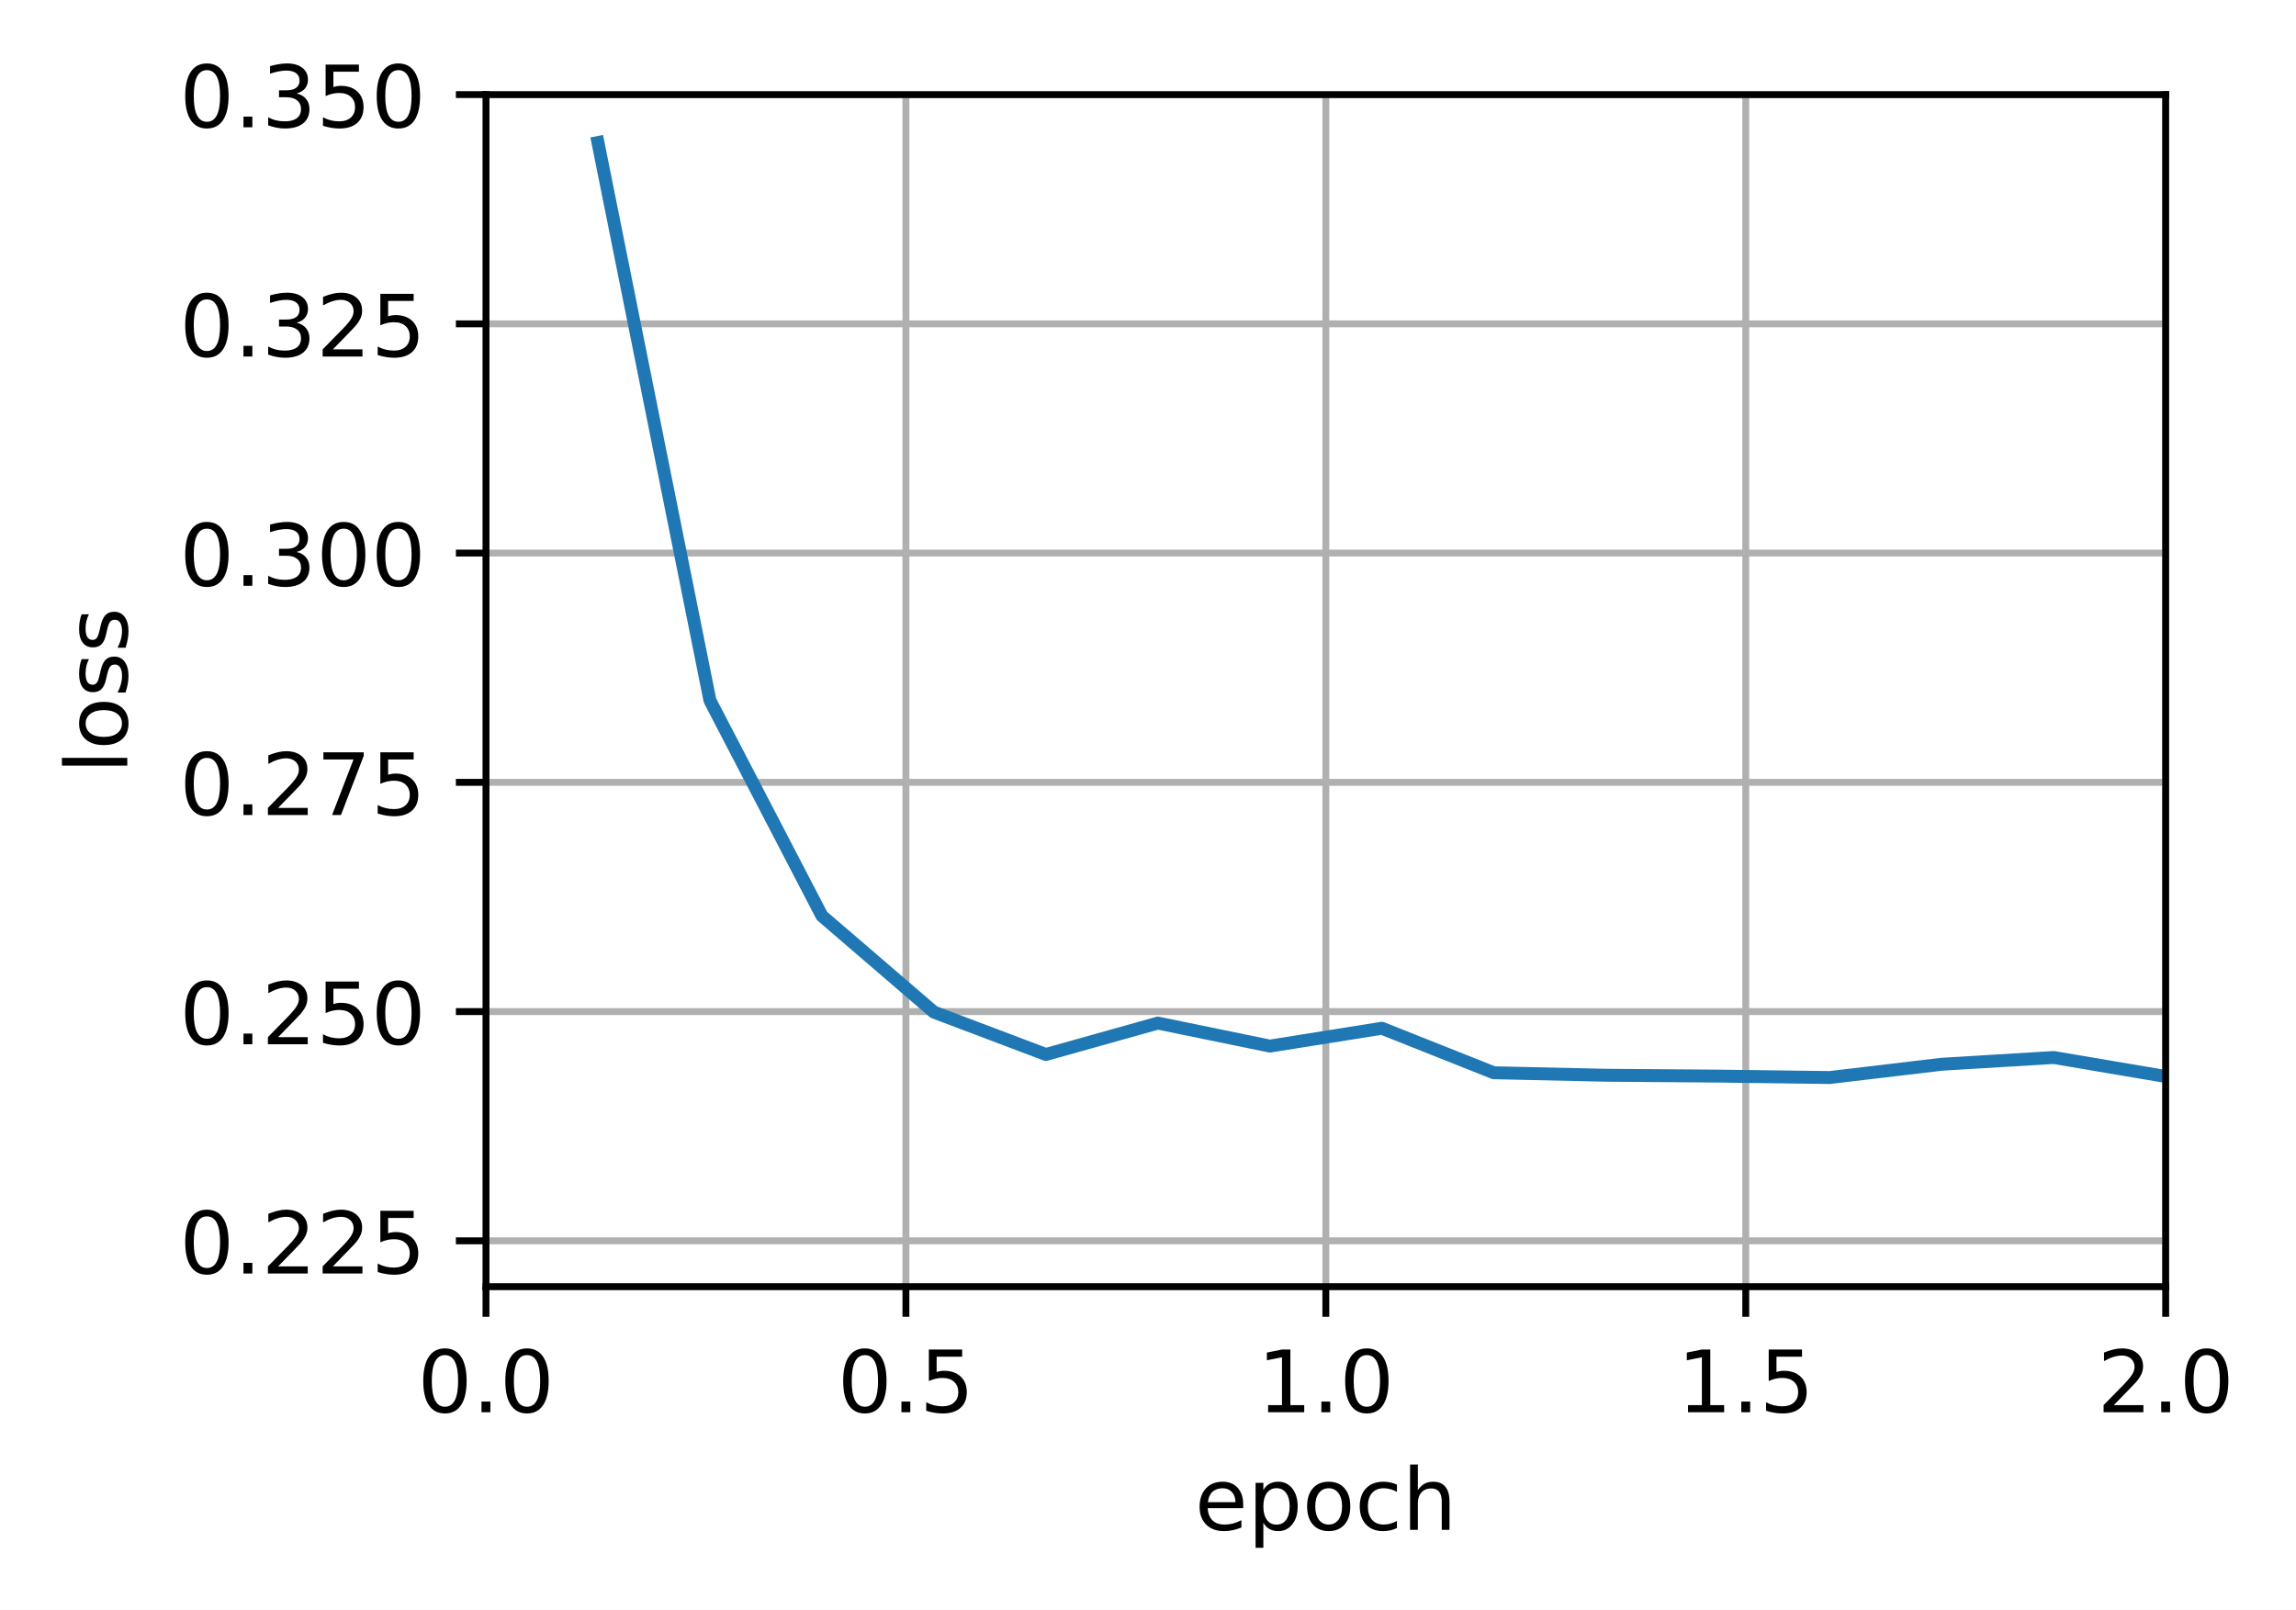
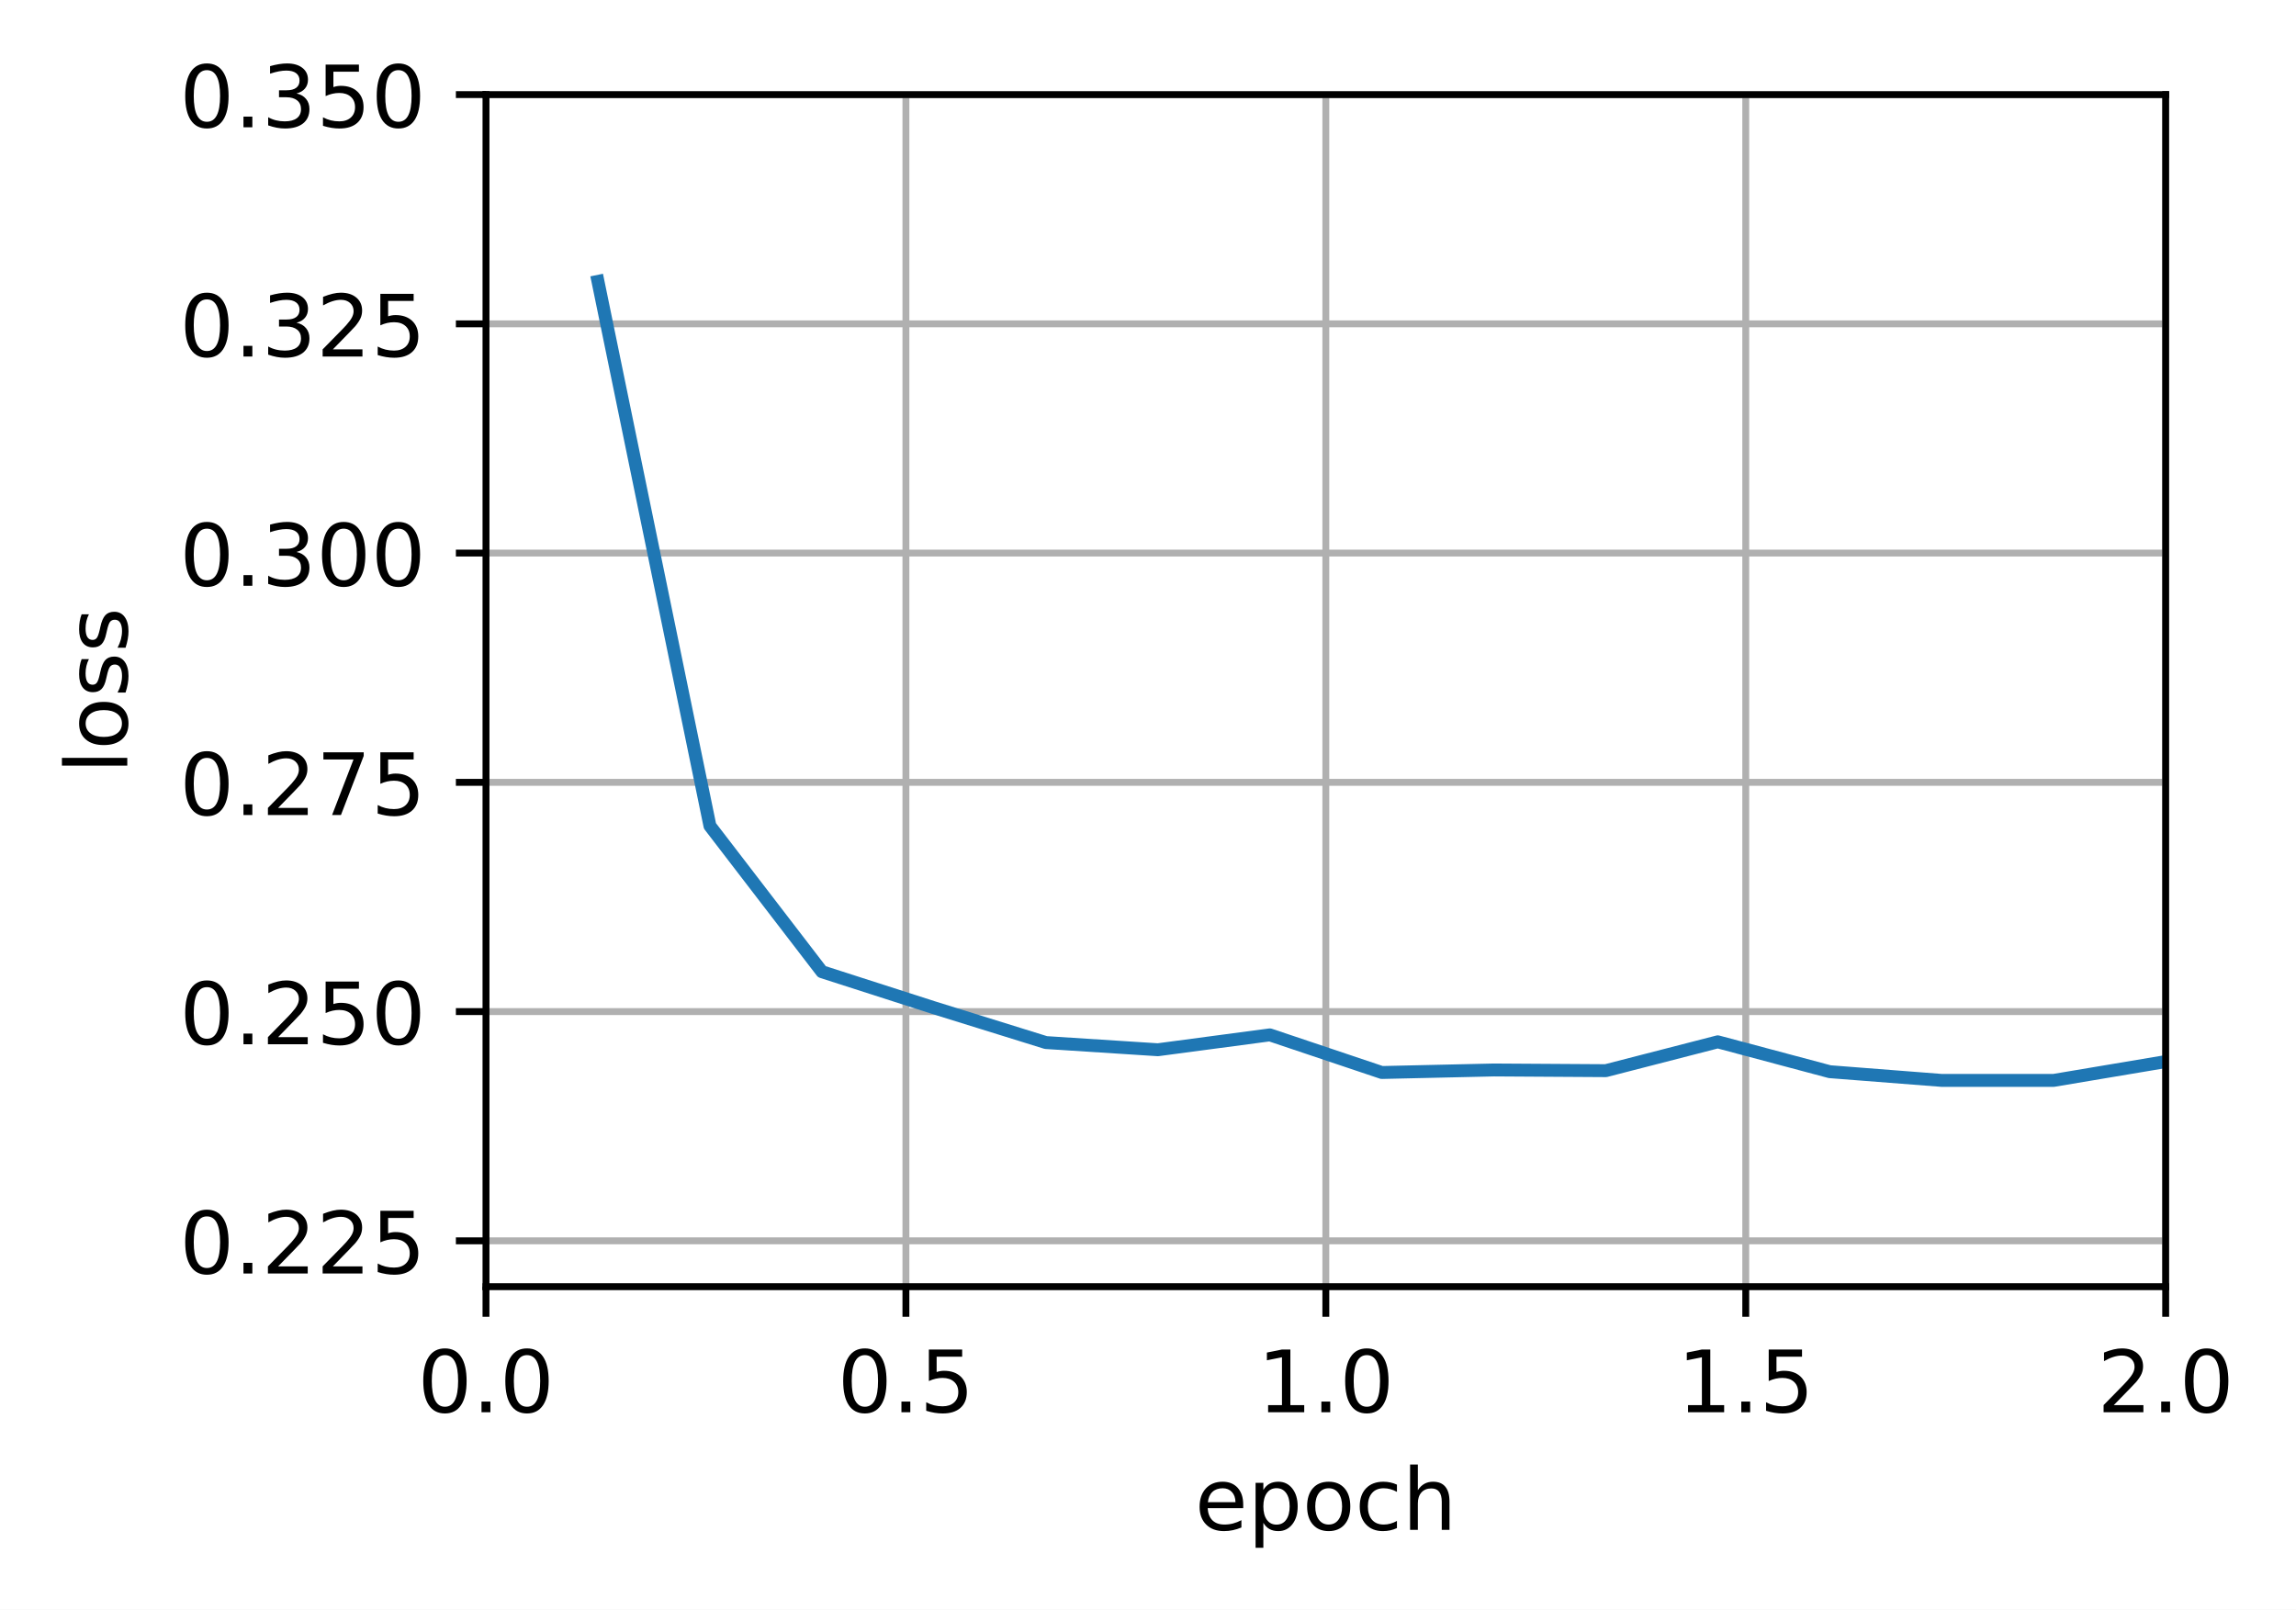
<svg xmlns="http://www.w3.org/2000/svg" xmlns:xlink="http://www.w3.org/1999/xlink" width="266.958pt" height="187.155pt" viewBox="0 0 266.958 187.155" version="1.1">
  <defs>
    <style type="text/css">*{stroke-linejoin: round; stroke-linecap: butt}</style>
  </defs>
  <g id="figure_1">
    <g id="patch_1">
      <path d="M -0 187.155  L 266.958 187.155  L 266.958 -0  L -0 -0  z " style="fill: #ffffff" />
    </g>
    <g id="axes_1">
      <g id="patch_2">
        <path d="M 56.506 149.599  L 251.806 149.599  L 251.806 10.999  L 56.506 10.999  z " style="fill: #ffffff" />
      </g>
      <g id="matplotlib.axis_1">
        <g id="xtick_1">
          <g id="line2d_1">
-             <path d="M 56.506 149.599  L 56.506 10.999  " clip-path="url(#p73927c18d0)" style="fill: none; stroke: #b0b0b0; stroke-width: 0.8; stroke-linecap: square" />
+             <path d="M 56.506 149.599  L 56.506 10.999  " clip-path="url(#pd1c2c50eec)" style="fill: none; stroke: #b0b0b0; stroke-width: 0.8; stroke-linecap: square" />
          </g>
          <g id="line2d_2">
            <defs>
-               <path id="m3696699b40" d="M 0 0  L 0 3.5  " style="stroke: #000000; stroke-width: 0.8" />
-             </defs>
-             <g>
-               <use xlink:href="#m3696699b40" x="56.506" y="149.599" style="stroke: #000000; stroke-width: 0.8" />
+               <path id="m12f8198a72" d="M 0 0  L 0 3.5  " style="stroke: #000000; stroke-width: 0.8" />
+             </defs>
+             <g>
+               <use xlink:href="#m12f8198a72" x="56.506" y="149.599" style="stroke: #000000; stroke-width: 0.8" />
            </g>
          </g>
          <g id="text_1">
            <g transform="translate(48.55469 164.1977) scale(0.1 -0.1)">
              <defs>
                <path id="DejaVuSans-30" d="M 2034 4250  Q 1547 4250 1301 3770  Q 1056 3291 1056 2328  Q 1056 1369 1301 889  Q 1547 409 2034 409  Q 2525 409 2770 889  Q 3016 1369 3016 2328  Q 3016 3291 2770 3770  Q 2525 4250 2034 4250  z M 2034 4750  Q 2819 4750 3233 4129  Q 3647 3509 3647 2328  Q 3647 1150 3233 529  Q 2819 -91 2034 -91  Q 1250 -91 836 529  Q 422 1150 422 2328  Q 422 3509 836 4129  Q 1250 4750 2034 4750  z " transform="scale(0.015625)" />
                <path id="DejaVuSans-2e" d="M 684 794  L 1344 794  L 1344 0  L 684 0  L 684 794  z " transform="scale(0.015625)" />
              </defs>
              <use xlink:href="#DejaVuSans-30" />
              <use xlink:href="#DejaVuSans-2e" x="63.623" />
              <use xlink:href="#DejaVuSans-30" x="95.41" />
            </g>
          </g>
        </g>
        <g id="xtick_2">
          <g id="line2d_3">
-             <path d="M 105.331 149.599  L 105.331 10.999  " clip-path="url(#p73927c18d0)" style="fill: none; stroke: #b0b0b0; stroke-width: 0.8; stroke-linecap: square" />
+             <path d="M 105.331 149.599  L 105.331 10.999  " clip-path="url(#pd1c2c50eec)" style="fill: none; stroke: #b0b0b0; stroke-width: 0.8; stroke-linecap: square" />
          </g>
          <g id="line2d_4">
            <g>
-               <use xlink:href="#m3696699b40" x="105.331" y="149.599" style="stroke: #000000; stroke-width: 0.8" />
+               <use xlink:href="#m12f8198a72" x="105.331" y="149.599" style="stroke: #000000; stroke-width: 0.8" />
            </g>
          </g>
          <g id="text_2">
            <g transform="translate(97.37969 164.1977) scale(0.1 -0.1)">
              <defs>
                <path id="DejaVuSans-35" d="M 691 4666  L 3169 4666  L 3169 4134  L 1269 4134  L 1269 2991  Q 1406 3038 1543 3061  Q 1681 3084 1819 3084  Q 2600 3084 3056 2656  Q 3513 2228 3513 1497  Q 3513 744 3044 326  Q 2575 -91 1722 -91  Q 1428 -91 1123 -41  Q 819 9 494 109  L 494 744  Q 775 591 1075 516  Q 1375 441 1709 441  Q 2250 441 2565 725  Q 2881 1009 2881 1497  Q 2881 1984 2565 2268  Q 2250 2553 1709 2553  Q 1456 2553 1204 2497  Q 953 2441 691 2322  L 691 4666  z " transform="scale(0.015625)" />
              </defs>
              <use xlink:href="#DejaVuSans-30" />
              <use xlink:href="#DejaVuSans-2e" x="63.623" />
              <use xlink:href="#DejaVuSans-35" x="95.41" />
            </g>
          </g>
        </g>
        <g id="xtick_3">
          <g id="line2d_5">
-             <path d="M 154.156 149.599  L 154.156 10.999  " clip-path="url(#p73927c18d0)" style="fill: none; stroke: #b0b0b0; stroke-width: 0.8; stroke-linecap: square" />
+             <path d="M 154.156 149.599  L 154.156 10.999  " clip-path="url(#pd1c2c50eec)" style="fill: none; stroke: #b0b0b0; stroke-width: 0.8; stroke-linecap: square" />
          </g>
          <g id="line2d_6">
            <g>
-               <use xlink:href="#m3696699b40" x="154.156" y="149.599" style="stroke: #000000; stroke-width: 0.8" />
+               <use xlink:href="#m12f8198a72" x="154.156" y="149.599" style="stroke: #000000; stroke-width: 0.8" />
            </g>
          </g>
          <g id="text_3">
            <g transform="translate(146.2047 164.1977) scale(0.1 -0.1)">
              <defs>
                <path id="DejaVuSans-31" d="M 794 531  L 1825 531  L 1825 4091  L 703 3866  L 703 4441  L 1819 4666  L 2450 4666  L 2450 531  L 3481 531  L 3481 0  L 794 0  L 794 531  z " transform="scale(0.015625)" />
              </defs>
              <use xlink:href="#DejaVuSans-31" />
              <use xlink:href="#DejaVuSans-2e" x="63.623" />
              <use xlink:href="#DejaVuSans-30" x="95.41" />
            </g>
          </g>
        </g>
        <g id="xtick_4">
          <g id="line2d_7">
-             <path d="M 202.981 149.599  L 202.981 10.999  " clip-path="url(#p73927c18d0)" style="fill: none; stroke: #b0b0b0; stroke-width: 0.8; stroke-linecap: square" />
+             <path d="M 202.981 149.599  L 202.981 10.999  " clip-path="url(#pd1c2c50eec)" style="fill: none; stroke: #b0b0b0; stroke-width: 0.8; stroke-linecap: square" />
          </g>
          <g id="line2d_8">
            <g>
-               <use xlink:href="#m3696699b40" x="202.981" y="149.599" style="stroke: #000000; stroke-width: 0.8" />
+               <use xlink:href="#m12f8198a72" x="202.981" y="149.599" style="stroke: #000000; stroke-width: 0.8" />
            </g>
          </g>
          <g id="text_4">
            <g transform="translate(195.0297 164.1977) scale(0.1 -0.1)">
              <use xlink:href="#DejaVuSans-31" />
              <use xlink:href="#DejaVuSans-2e" x="63.623" />
              <use xlink:href="#DejaVuSans-35" x="95.41" />
            </g>
          </g>
        </g>
        <g id="xtick_5">
          <g id="line2d_9">
-             <path d="M 251.806 149.599  L 251.806 10.999  " clip-path="url(#p73927c18d0)" style="fill: none; stroke: #b0b0b0; stroke-width: 0.8; stroke-linecap: square" />
+             <path d="M 251.806 149.599  L 251.806 10.999  " clip-path="url(#pd1c2c50eec)" style="fill: none; stroke: #b0b0b0; stroke-width: 0.8; stroke-linecap: square" />
          </g>
          <g id="line2d_10">
            <g>
-               <use xlink:href="#m3696699b40" x="251.806" y="149.599" style="stroke: #000000; stroke-width: 0.8" />
+               <use xlink:href="#m12f8198a72" x="251.806" y="149.599" style="stroke: #000000; stroke-width: 0.8" />
            </g>
          </g>
          <g id="text_5">
            <g transform="translate(243.8547 164.1977) scale(0.1 -0.1)">
              <defs>
                <path id="DejaVuSans-32" d="M 1228 531  L 3431 531  L 3431 0  L 469 0  L 469 531  Q 828 903 1448 1529  Q 2069 2156 2228 2338  Q 2531 2678 2651 2914  Q 2772 3150 2772 3378  Q 2772 3750 2511 3984  Q 2250 4219 1831 4219  Q 1534 4219 1204 4116  Q 875 4013 500 3803  L 500 4441  Q 881 4594 1212 4672  Q 1544 4750 1819 4750  Q 2544 4750 2975 4387  Q 3406 4025 3406 3419  Q 3406 3131 3298 2873  Q 3191 2616 2906 2266  Q 2828 2175 2409 1742  Q 1991 1309 1228 531  z " transform="scale(0.015625)" />
              </defs>
              <use xlink:href="#DejaVuSans-32" />
              <use xlink:href="#DejaVuSans-2e" x="63.623" />
              <use xlink:href="#DejaVuSans-30" x="95.41" />
            </g>
          </g>
        </g>
        <g id="text_6">
          <g transform="translate(138.9281 177.8758) scale(0.1 -0.1)">
            <defs>
              <path id="DejaVuSans-65" d="M 3597 1894  L 3597 1613  L 953 1613  Q 991 1019 1311 708  Q 1631 397 2203 397  Q 2534 397 2845 478  Q 3156 559 3463 722  L 3463 178  Q 3153 47 2828 -22  Q 2503 -91 2169 -91  Q 1331 -91 842 396  Q 353 884 353 1716  Q 353 2575 817 3079  Q 1281 3584 2069 3584  Q 2775 3584 3186 3129  Q 3597 2675 3597 1894  z M 3022 2063  Q 3016 2534 2758 2815  Q 2500 3097 2075 3097  Q 1594 3097 1305 2825  Q 1016 2553 972 2059  L 3022 2063  z " transform="scale(0.015625)" />
              <path id="DejaVuSans-70" d="M 1159 525  L 1159 -1331  L 581 -1331  L 581 3500  L 1159 3500  L 1159 2969  Q 1341 3281 1617 3432  Q 1894 3584 2278 3584  Q 2916 3584 3314 3078  Q 3713 2572 3713 1747  Q 3713 922 3314 415  Q 2916 -91 2278 -91  Q 1894 -91 1617 61  Q 1341 213 1159 525  z M 3116 1747  Q 3116 2381 2855 2742  Q 2594 3103 2138 3103  Q 1681 3103 1420 2742  Q 1159 2381 1159 1747  Q 1159 1113 1420 752  Q 1681 391 2138 391  Q 2594 391 2855 752  Q 3116 1113 3116 1747  z " transform="scale(0.015625)" />
              <path id="DejaVuSans-6f" d="M 1959 3097  Q 1497 3097 1228 2736  Q 959 2375 959 1747  Q 959 1119 1226 758  Q 1494 397 1959 397  Q 2419 397 2687 759  Q 2956 1122 2956 1747  Q 2956 2369 2687 2733  Q 2419 3097 1959 3097  z M 1959 3584  Q 2709 3584 3137 3096  Q 3566 2609 3566 1747  Q 3566 888 3137 398  Q 2709 -91 1959 -91  Q 1206 -91 779 398  Q 353 888 353 1747  Q 353 2609 779 3096  Q 1206 3584 1959 3584  z " transform="scale(0.015625)" />
              <path id="DejaVuSans-63" d="M 3122 3366  L 3122 2828  Q 2878 2963 2633 3030  Q 2388 3097 2138 3097  Q 1578 3097 1268 2742  Q 959 2388 959 1747  Q 959 1106 1268 751  Q 1578 397 2138 397  Q 2388 397 2633 464  Q 2878 531 3122 666  L 3122 134  Q 2881 22 2623 -34  Q 2366 -91 2075 -91  Q 1284 -91 818 406  Q 353 903 353 1747  Q 353 2603 823 3093  Q 1294 3584 2113 3584  Q 2378 3584 2631 3529  Q 2884 3475 3122 3366  z " transform="scale(0.015625)" />
              <path id="DejaVuSans-68" d="M 3513 2113  L 3513 0  L 2938 0  L 2938 2094  Q 2938 2591 2744 2837  Q 2550 3084 2163 3084  Q 1697 3084 1428 2787  Q 1159 2491 1159 1978  L 1159 0  L 581 0  L 581 4863  L 1159 4863  L 1159 2956  Q 1366 3272 1645 3428  Q 1925 3584 2291 3584  Q 2894 3584 3203 3211  Q 3513 2838 3513 2113  z " transform="scale(0.015625)" />
            </defs>
            <use xlink:href="#DejaVuSans-65" />
            <use xlink:href="#DejaVuSans-70" x="61.523" />
            <use xlink:href="#DejaVuSans-6f" x="125" />
            <use xlink:href="#DejaVuSans-63" x="186.182" />
            <use xlink:href="#DejaVuSans-68" x="241.162" />
          </g>
        </g>
      </g>
      <g id="matplotlib.axis_2">
        <g id="ytick_1">
          <g id="line2d_11">
-             <path d="M 56.506 144.268  L 251.806 144.268  " clip-path="url(#p73927c18d0)" style="fill: none; stroke: #b0b0b0; stroke-width: 0.8; stroke-linecap: square" />
+             <path d="M 56.506 144.268  L 251.806 144.268  " clip-path="url(#pd1c2c50eec)" style="fill: none; stroke: #b0b0b0; stroke-width: 0.8; stroke-linecap: square" />
          </g>
          <g id="line2d_12">
            <defs>
-               <path id="mdb8681a045" d="M 0 0  L -3.5 0  " style="stroke: #000000; stroke-width: 0.8" />
-             </defs>
-             <g>
-               <use xlink:href="#mdb8681a045" x="56.506" y="144.268" style="stroke: #000000; stroke-width: 0.8" />
+               <path id="mb9bf34a307" d="M 0 0  L -3.5 0  " style="stroke: #000000; stroke-width: 0.8" />
+             </defs>
+             <g>
+               <use xlink:href="#mb9bf34a307" x="56.506" y="144.268" style="stroke: #000000; stroke-width: 0.8" />
            </g>
          </g>
          <g id="text_7">
            <g transform="translate(20.87813 148.0677) scale(0.1 -0.1)">
              <use xlink:href="#DejaVuSans-30" />
              <use xlink:href="#DejaVuSans-2e" x="63.623" />
              <use xlink:href="#DejaVuSans-32" x="95.41" />
              <use xlink:href="#DejaVuSans-32" x="159.033" />
              <use xlink:href="#DejaVuSans-35" x="222.656" />
            </g>
          </g>
        </g>
        <g id="ytick_2">
          <g id="line2d_13">
-             <path d="M 56.506 117.615  L 251.806 117.615  " clip-path="url(#p73927c18d0)" style="fill: none; stroke: #b0b0b0; stroke-width: 0.8; stroke-linecap: square" />
+             <path d="M 56.506 117.615  L 251.806 117.615  " clip-path="url(#pd1c2c50eec)" style="fill: none; stroke: #b0b0b0; stroke-width: 0.8; stroke-linecap: square" />
          </g>
          <g id="line2d_14">
            <g>
-               <use xlink:href="#mdb8681a045" x="56.506" y="117.615" style="stroke: #000000; stroke-width: 0.8" />
+               <use xlink:href="#mb9bf34a307" x="56.506" y="117.615" style="stroke: #000000; stroke-width: 0.8" />
            </g>
          </g>
          <g id="text_8">
            <g transform="translate(20.87813 121.4138) scale(0.1 -0.1)">
              <use xlink:href="#DejaVuSans-30" />
              <use xlink:href="#DejaVuSans-2e" x="63.623" />
              <use xlink:href="#DejaVuSans-32" x="95.41" />
              <use xlink:href="#DejaVuSans-35" x="159.033" />
              <use xlink:href="#DejaVuSans-30" x="222.656" />
            </g>
          </g>
        </g>
        <g id="ytick_3">
          <g id="line2d_15">
-             <path d="M 56.506 90.961  L 251.806 90.961  " clip-path="url(#p73927c18d0)" style="fill: none; stroke: #b0b0b0; stroke-width: 0.8; stroke-linecap: square" />
+             <path d="M 56.506 90.961  L 251.806 90.961  " clip-path="url(#pd1c2c50eec)" style="fill: none; stroke: #b0b0b0; stroke-width: 0.8; stroke-linecap: square" />
          </g>
          <g id="line2d_16">
            <g>
-               <use xlink:href="#mdb8681a045" x="56.506" y="90.961" style="stroke: #000000; stroke-width: 0.8" />
+               <use xlink:href="#mb9bf34a307" x="56.506" y="90.961" style="stroke: #000000; stroke-width: 0.8" />
            </g>
          </g>
          <g id="text_9">
            <g transform="translate(20.87813 94.75998) scale(0.1 -0.1)">
              <defs>
                <path id="DejaVuSans-37" d="M 525 4666  L 3525 4666  L 3525 4397  L 1831 0  L 1172 0  L 2766 4134  L 525 4134  L 525 4666  z " transform="scale(0.015625)" />
              </defs>
              <use xlink:href="#DejaVuSans-30" />
              <use xlink:href="#DejaVuSans-2e" x="63.623" />
              <use xlink:href="#DejaVuSans-32" x="95.41" />
              <use xlink:href="#DejaVuSans-37" x="159.033" />
              <use xlink:href="#DejaVuSans-35" x="222.656" />
            </g>
          </g>
        </g>
        <g id="ytick_4">
          <g id="line2d_17">
-             <path d="M 56.506 64.307  L 251.806 64.307  " clip-path="url(#p73927c18d0)" style="fill: none; stroke: #b0b0b0; stroke-width: 0.8; stroke-linecap: square" />
+             <path d="M 56.506 64.307  L 251.806 64.307  " clip-path="url(#pd1c2c50eec)" style="fill: none; stroke: #b0b0b0; stroke-width: 0.8; stroke-linecap: square" />
          </g>
          <g id="line2d_18">
            <g>
-               <use xlink:href="#mdb8681a045" x="56.506" y="64.307" style="stroke: #000000; stroke-width: 0.8" />
+               <use xlink:href="#mb9bf34a307" x="56.506" y="64.307" style="stroke: #000000; stroke-width: 0.8" />
            </g>
          </g>
          <g id="text_10">
            <g transform="translate(20.87813 68.10613) scale(0.1 -0.1)">
              <defs>
                <path id="DejaVuSans-33" d="M 2597 2516  Q 3050 2419 3304 2112  Q 3559 1806 3559 1356  Q 3559 666 3084 287  Q 2609 -91 1734 -91  Q 1441 -91 1130 -33  Q 819 25 488 141  L 488 750  Q 750 597 1062 519  Q 1375 441 1716 441  Q 2309 441 2620 675  Q 2931 909 2931 1356  Q 2931 1769 2642 2001  Q 2353 2234 1838 2234  L 1294 2234  L 1294 2753  L 1863 2753  Q 2328 2753 2575 2939  Q 2822 3125 2822 3475  Q 2822 3834 2567 4026  Q 2313 4219 1838 4219  Q 1578 4219 1281 4162  Q 984 4106 628 3988  L 628 4550  Q 988 4650 1302 4700  Q 1616 4750 1894 4750  Q 2613 4750 3031 4423  Q 3450 4097 3450 3541  Q 3450 3153 3228 2886  Q 3006 2619 2597 2516  z " transform="scale(0.015625)" />
              </defs>
              <use xlink:href="#DejaVuSans-30" />
              <use xlink:href="#DejaVuSans-2e" x="63.623" />
              <use xlink:href="#DejaVuSans-33" x="95.41" />
              <use xlink:href="#DejaVuSans-30" x="159.033" />
              <use xlink:href="#DejaVuSans-30" x="222.656" />
            </g>
          </g>
        </g>
        <g id="ytick_5">
          <g id="line2d_19">
-             <path d="M 56.506 37.653  L 251.806 37.653  " clip-path="url(#p73927c18d0)" style="fill: none; stroke: #b0b0b0; stroke-width: 0.8; stroke-linecap: square" />
+             <path d="M 56.506 37.653  L 251.806 37.653  " clip-path="url(#pd1c2c50eec)" style="fill: none; stroke: #b0b0b0; stroke-width: 0.8; stroke-linecap: square" />
          </g>
          <g id="line2d_20">
            <g>
-               <use xlink:href="#mdb8681a045" x="56.506" y="37.653" style="stroke: #000000; stroke-width: 0.8" />
+               <use xlink:href="#mb9bf34a307" x="56.506" y="37.653" style="stroke: #000000; stroke-width: 0.8" />
            </g>
          </g>
          <g id="text_11">
            <g transform="translate(20.87813 41.45228) scale(0.1 -0.1)">
              <use xlink:href="#DejaVuSans-30" />
              <use xlink:href="#DejaVuSans-2e" x="63.623" />
              <use xlink:href="#DejaVuSans-33" x="95.41" />
              <use xlink:href="#DejaVuSans-32" x="159.033" />
              <use xlink:href="#DejaVuSans-35" x="222.656" />
            </g>
          </g>
        </g>
        <g id="ytick_6">
          <g id="line2d_21">
-             <path d="M 56.506 10.999  L 251.806 10.999  " clip-path="url(#p73927c18d0)" style="fill: none; stroke: #b0b0b0; stroke-width: 0.8; stroke-linecap: square" />
+             <path d="M 56.506 10.999  L 251.806 10.999  " clip-path="url(#pd1c2c50eec)" style="fill: none; stroke: #b0b0b0; stroke-width: 0.8; stroke-linecap: square" />
          </g>
          <g id="line2d_22">
            <g>
-               <use xlink:href="#mdb8681a045" x="56.506" y="10.999" style="stroke: #000000; stroke-width: 0.8" />
+               <use xlink:href="#mb9bf34a307" x="56.506" y="10.999" style="stroke: #000000; stroke-width: 0.8" />
            </g>
          </g>
          <g id="text_12">
            <g transform="translate(20.87813 14.79844) scale(0.1 -0.1)">
              <use xlink:href="#DejaVuSans-30" />
              <use xlink:href="#DejaVuSans-2e" x="63.623" />
              <use xlink:href="#DejaVuSans-33" x="95.41" />
              <use xlink:href="#DejaVuSans-35" x="159.033" />
              <use xlink:href="#DejaVuSans-30" x="222.656" />
            </g>
          </g>
        </g>
        <g id="text_13">
          <g transform="translate(14.79844 89.95703) rotate(-90) scale(0.1 -0.1)">
            <defs>
              <path id="DejaVuSans-6c" d="M 603 4863  L 1178 4863  L 1178 0  L 603 0  L 603 4863  z " transform="scale(0.015625)" />
              <path id="DejaVuSans-73" d="M 2834 3397  L 2834 2853  Q 2591 2978 2328 3040  Q 2066 3103 1784 3103  Q 1356 3103 1142 2972  Q 928 2841 928 2578  Q 928 2378 1081 2264  Q 1234 2150 1697 2047  L 1894 2003  Q 2506 1872 2764 1633  Q 3022 1394 3022 966  Q 3022 478 2636 193  Q 2250 -91 1575 -91  Q 1294 -91 989 -36  Q 684 19 347 128  L 347 722  Q 666 556 975 473  Q 1284 391 1588 391  Q 1994 391 2212 530  Q 2431 669 2431 922  Q 2431 1156 2273 1281  Q 2116 1406 1581 1522  L 1381 1569  Q 847 1681 609 1914  Q 372 2147 372 2553  Q 372 3047 722 3315  Q 1072 3584 1716 3584  Q 2034 3584 2315 3537  Q 2597 3491 2834 3397  z " transform="scale(0.015625)" />
            </defs>
            <use xlink:href="#DejaVuSans-6c" />
            <use xlink:href="#DejaVuSans-6f" x="27.783" />
            <use xlink:href="#DejaVuSans-73" x="88.965" />
            <use xlink:href="#DejaVuSans-73" x="141.064" />
          </g>
        </g>
      </g>
      <g id="line2d_23">
-         <path d="M 69.526 16.568  L 82.546 81.44  L 95.566 106.483  L 108.586 117.678  L 121.606 122.601  L 134.626 118.952  L 147.646 121.627  L 160.666 119.553  L 173.686 124.727  L 186.706 125.017  L 199.726 125.115  L 212.746 125.282  L 225.766 123.738  L 238.786 122.953  L 251.806 125.159  " clip-path="url(#p73927c18d0)" style="fill: none; stroke: #1f77b4; stroke-width: 1.5; stroke-linecap: square" />
+         <path d="M 69.526 32.715  L 82.546 96.026  L 95.566 112.98  L 108.586 117.167  L 121.606 121.215  L 134.626 122.052  L 147.646 120.322  L 160.666 124.697  L 173.686 124.403  L 186.706 124.484  L 199.726 121.131  L 212.746 124.603  L 225.766 125.616  L 238.786 125.614  L 251.806 123.428  " clip-path="url(#pd1c2c50eec)" style="fill: none; stroke: #1f77b4; stroke-width: 1.5; stroke-linecap: square" />
      </g>
      <g id="patch_3">
        <path d="M 56.506 149.599  L 56.506 10.999  " style="fill: none; stroke: #000000; stroke-width: 0.8; stroke-linejoin: miter; stroke-linecap: square" />
      </g>
      <g id="patch_4">
        <path d="M 251.806 149.599  L 251.806 10.999  " style="fill: none; stroke: #000000; stroke-width: 0.8; stroke-linejoin: miter; stroke-linecap: square" />
      </g>
      <g id="patch_5">
        <path d="M 56.506 149.599  L 251.806 149.599  " style="fill: none; stroke: #000000; stroke-width: 0.8; stroke-linejoin: miter; stroke-linecap: square" />
      </g>
      <g id="patch_6">
        <path d="M 56.506 10.999  L 251.806 10.999  " style="fill: none; stroke: #000000; stroke-width: 0.8; stroke-linejoin: miter; stroke-linecap: square" />
      </g>
    </g>
  </g>
  <defs>
-     <clipPath id="p73927c18d0">
+     <clipPath id="pd1c2c50eec">
      <rect x="56.506" y="10.999" width="195.3" height="138.6" />
    </clipPath>
  </defs>
</svg>
